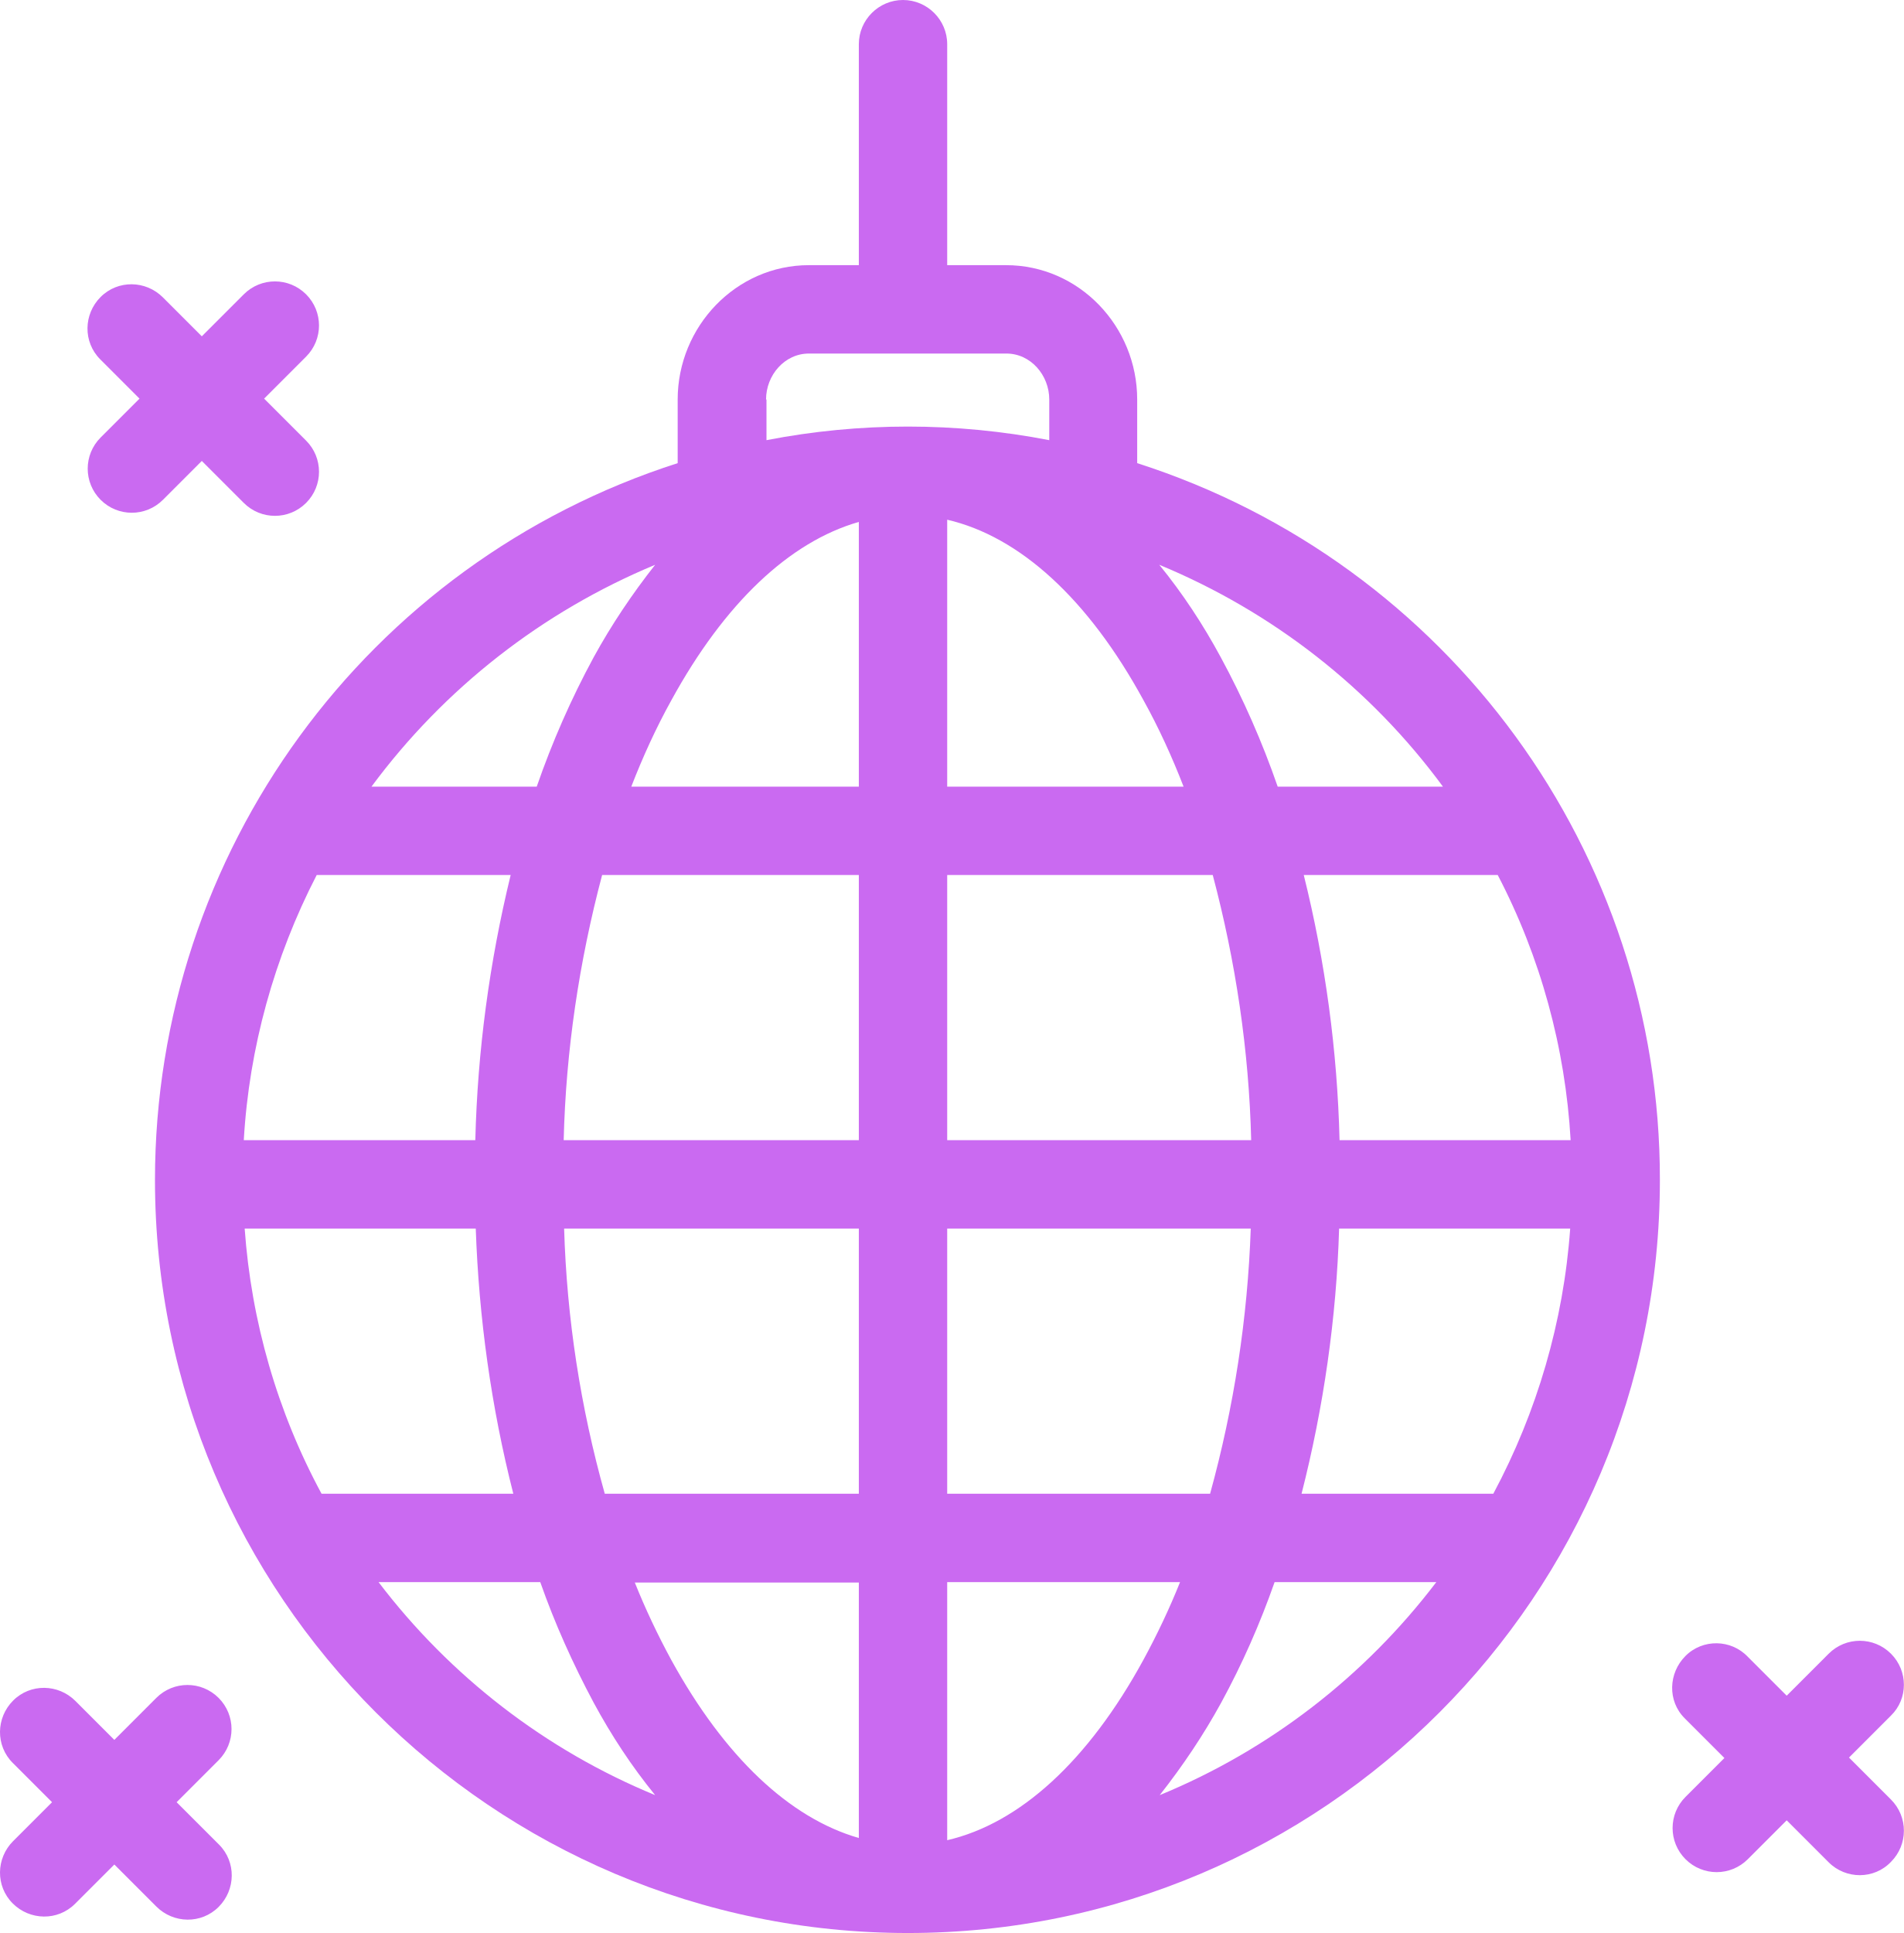
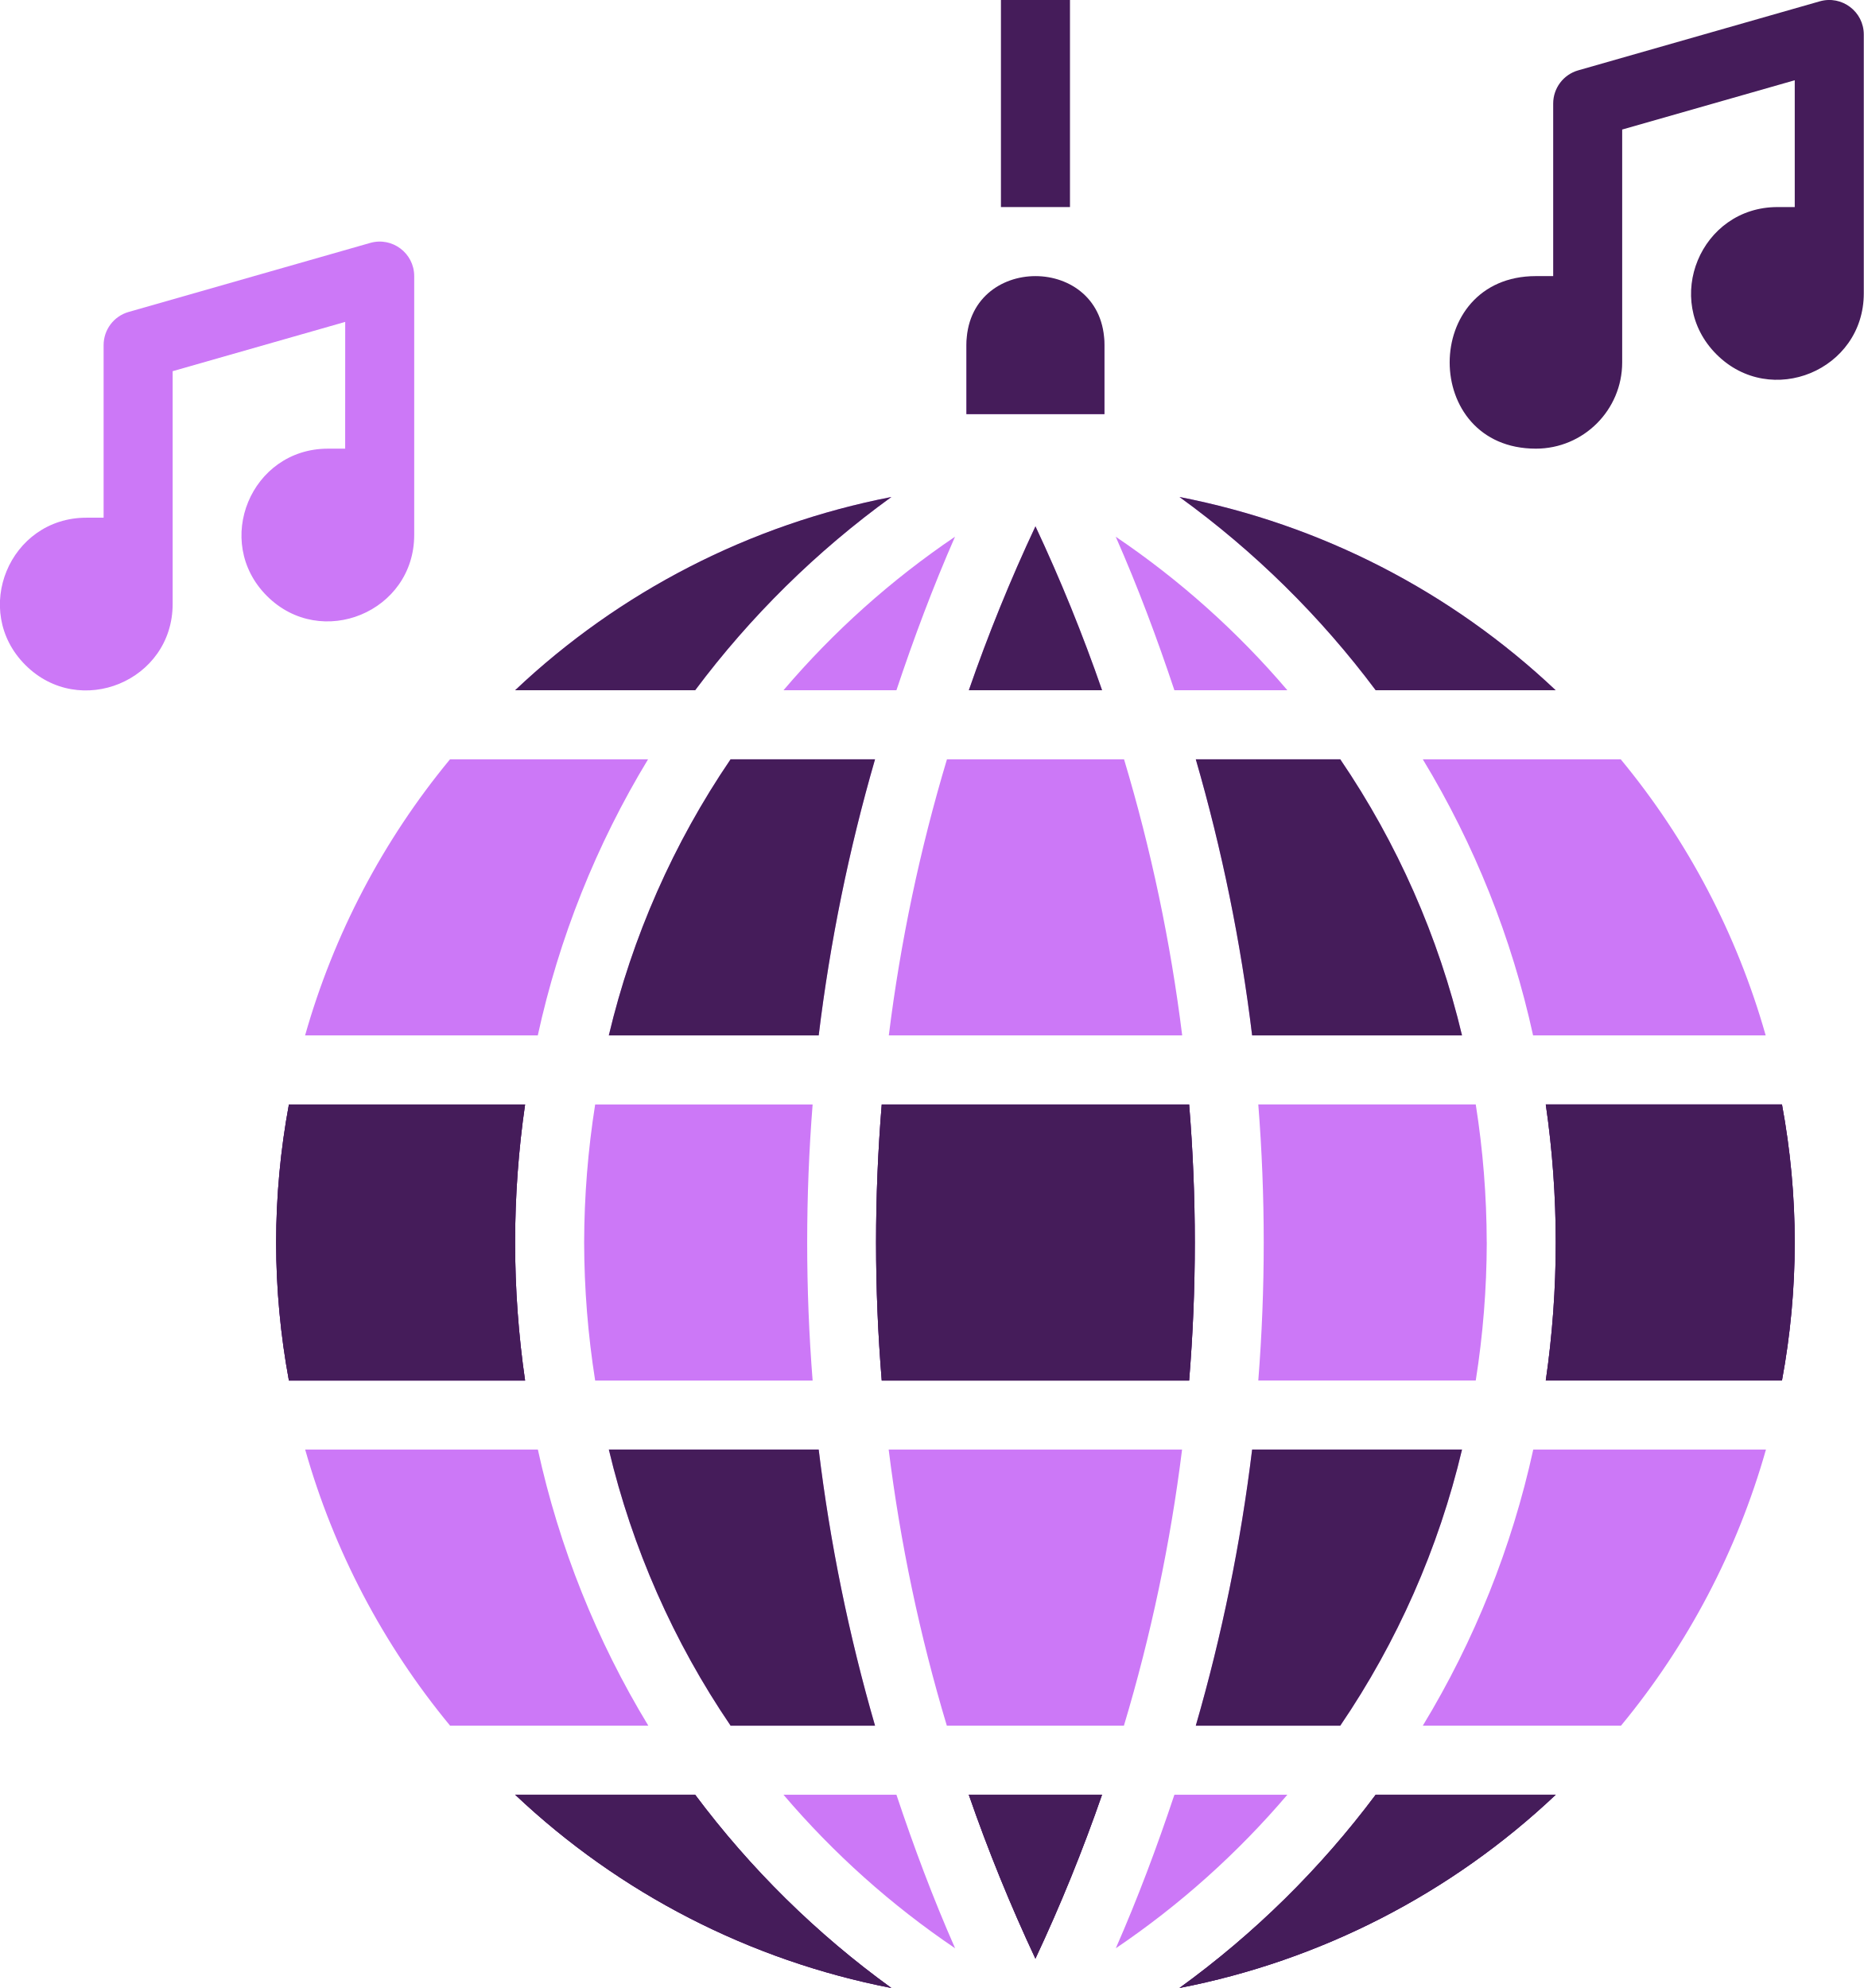
- <svg xmlns="http://www.w3.org/2000/svg" version="1.1" x="0px" y="0px" viewBox="0 0 47.296 48.009" enable-background="new 0 0 50 50" xml:space="preserve" id="svg12" width="47.296" height="48.009">
-   <defs id="defs16" />
-   <g transform="matrix(0.1097606,0,0,0.1097606,-4.458972,-4.061142)" id="g10" style="fill:#ca6af1;fill-opacity:1">
-     <path id="path2-3" d="M 298,141.8 V 127.4 C 298,110.9 284.9,97 268.3,97 H 255 V 47 c 0,-5.5 -4.5,-10 -10,-10 -5.5,0 -10,4.5 -10,10 V 97 H 223.7 C 207.2,97 194,110.9 194,127.4 v 14.4 C 123.5,164.4 75.7,230 75.7,304 c 0,94 76.4,170.4 170.4,170.4 94,0 170.2,-76.4 170.2,-170.4 C 416.4,230 368.5,164.4 298,141.8 Z m 69.2,73.2 h -37.4 c -3.5,-10.1 -7.8,-19.9 -12.9,-29.3 -4,-7.4 -8.6,-14.4 -13.9,-20.9 25.6,10.6 47.8,27.9 64.2,50.2 z M 96,315 h 52.3 c 0.7,20.2 3.5,40.4 8.5,60 H 113.4 C 103.4,356.5 97.5,336 96,315 Z M 255,215 v -60.4 c 16.4,3.8 31.9,17.9 44.4,40.8 3.5,6.3 6.5,12.9 9.1,19.6 z m 60.1,20 c 5.2,19.6 8.2,39.7 8.7,60 H 255 V 235 Z M 235,155.1 V 215 h -51.5 c 2.6,-6.7 5.6,-13.3 9.1,-19.6 12,-21.9 26.7,-35.8 42.4,-40.3 z m 0,79.9 v 60 h -66.8 c 0.5,-20.3 3.5,-40.4 8.7,-60 z m -86.8,60 H 95.8 c 1.2,-20.9 6.9,-41.4 16.5,-60 h 43.9 c -4.8,19.7 -7.5,39.8 -8,60 z m 20.1,20 H 235 v 60 h -57.5 c -5.5,-19.6 -8.6,-39.7 -9.2,-60 z m 66.7,80 v 57.9 c -15.7,-4.5 -30.4,-18.4 -42.4,-40.2 -3.1,-5.7 -5.9,-11.6 -8.3,-17.6 H 235 Z m 20,58.4 V 395 h 52.7 c -2.4,6 -5.2,11.9 -8.3,17.6 -12.5,22.9 -28,37 -44.4,40.8 z m 0,-78.4 v -60 h 68.7 c -0.7,20.3 -3.8,40.4 -9.2,60 z m 88.7,-60 H 396 c -1.5,21 -7.5,41.5 -17.4,60 h -43.4 c 5,-19.6 7.9,-39.8 8.5,-60 z m 0.1,-20 c -0.5,-20.2 -3.2,-40.3 -8.1,-60 h 43.9 c 9.7,18.6 15.3,39.1 16.5,60 z M 214,127.4 c 0,-5.5 4.2,-10.4 9.7,-10.4 h 44.7 c 5.5,0 9.7,4.9 9.7,10.4 v 9.2 c -21.1,-4.1 -42.9,-4.1 -64,0 v -9.2 z m -25.1,37.4 c -5.2,6.6 -9.9,13.6 -13.9,20.9 -5.1,9.4 -9.4,19.2 -12.9,29.3 h -37.4 c 16.5,-22.3 38.7,-39.6 64.2,-50.2 z M 126.3,395 h 36.6 c 3.3,9.4 7.4,18.5 12.1,27.3 4,7.4 8.6,14.4 13.9,20.9 C 164.1,433 142.5,416.3 126.3,395 Z m 176.8,48.2 c 5.2,-6.6 9.9,-13.6 13.9,-20.9 4.8,-8.8 8.8,-17.9 12.1,-27.3 h 36.6 c -16.2,21.3 -37.8,38 -62.6,48.2 z" style="fill:#ca6af1;fill-opacity:1" />
-     <path id="path4-8" d="m 63.4,150.1 c 3.9,3.9 10.2,3.9 14.1,0 l 8.8,-8.8 9.5,9.5 c 3.9,3.9 10.2,3.9 14.1,0 3.9,-3.9 3.9,-10.2 0,-14.1 v 0 l -9.5,-9.5 9.5,-9.5 c 3.9,-3.9 3.9,-10.2 0,-14.1 -3.9,-3.9 -10.2,-3.9 -14.1,0 l -9.5,9.5 -8.8,-8.8 c -3.9,-3.9 -10.2,-4 -14.1,-0.1 -3.9,3.9 -4,10.2 -0.1,14.1 0,0 0,0 0.1,0.1 l 8.8,8.8 -8.8,8.8 c -3.9,3.9 -3.9,10.2 0,14.1 0,0 0,0 0,0 z" style="fill:#ca6af1;fill-opacity:1" />
-     <path id="path6-0" d="m 468.6,411.2 c -3.9,-3.9 -10.2,-3.9 -14.1,0 l -9.5,9.5 -8.8,-8.8 c -3.8,-4 -10.2,-4.1 -14.1,-0.2 -3.9,3.9 -4.1,10.2 -0.2,14.1 0.1,0.1 0.1,0.1 0.2,0.2 l 8.8,8.8 -8.8,8.8 c -3.9,3.9 -3.9,10.2 0,14.1 3.9,3.9 10.2,3.9 14.1,0 v 0 l 8.8,-8.8 9.5,9.5 c 3.9,3.9 10.3,3.9 14.1,-0.1 3.9,-3.9 3.9,-10.2 0,-14.1 l -9.5,-9.5 9.5,-9.5 c 3.9,-3.8 3.9,-10.1 0,-14 z" style="fill:#ca6af1;fill-opacity:1" />
-     <path id="path8" d="m 90.1,421.2 c -3.9,-3.9 -10.2,-3.9 -14.1,0 0,0 0,0 0,0 l -9.5,9.5 -8.8,-8.8 c -3.9,-3.9 -10.2,-4 -14.1,-0.1 -3.9,3.9 -4,10.2 -0.1,14.1 0,0 0,0 0.1,0.1 l 8.8,8.8 -8.8,8.8 c -3.9,3.9 -4,10.2 -0.1,14.1 3.9,3.9 10.2,4 14.1,0.1 0,0 0,0 0.1,-0.1 l 8.8,-8.8 9.5,9.5 c 3.9,3.9 10.2,4 14.1,0.1 3.9,-3.9 4,-10.2 0.1,-14.1 0,0 0,0 -0.1,-0.1 l -9.5,-9.5 9.5,-9.5 c 3.9,-3.9 3.9,-10.2 0,-14.1 z" style="fill:#ca6af1;fill-opacity:1" />
+ <svg xmlns="http://www.w3.org/2000/svg" viewBox="0 0 43.3 46.187" x="0px" y="0px" version="1.1" id="svg32" width="43.3" height="46.187">
+   <defs id="defs36">
+     <style type="text/css" id="style2">
+    
+     .fil0 {fill:black}
+    
+   </style>
+   </defs>
+   <g id="g26" transform="translate(-2,-13.41333)">
+     <path d="m 43.696,42.28 a 17.694,17.694 0 0 1 -0.297,3.207 h -5.487 a 22.312,22.312 0 0 0 0,-6.415 h 5.487 A 17.694,17.694 0 0 1 43.696,42.28 Z m -8.641,11.226 a 21.021,21.021 0 0 0 2.566,-6.415 h 5.406 a 17.601,17.601 0 0 1 -3.368,6.415 z m -22.598,0 A 17.601,17.601 0 0 1 9.09,47.091 h 5.406 a 21.021,21.021 0 0 0 2.566,6.415 z M 8.415,42.28 a 17.694,17.694 0 0 1 0.297,-3.207 h 5.487 a 22.312,22.312 0 0 0 0,6.415 H 8.712 A 17.694,17.694 0 0 1 8.415,42.28 Z M 17.056,31.054 a 21.021,21.021 0 0 0 -2.562,6.415 H 9.088 A 17.601,17.601 0 0 1 12.455,31.054 Z M 36.541,42.28 a 20.816,20.816 0 0 1 -0.256,3.207 h -5.052 a 40.792,40.792 0 0 0 0,-6.415 H 36.285 A 20.816,20.816 0 0 1 36.54,42.28 Z M 24.508,55.11 h 3.095 a 39.094,39.094 0 0 1 -1.548,3.809 39.094,39.094 0 0 1 -1.548,-3.809 z m -0.511,-1.604 a 39.13,39.13 0 0 1 -1.351,-6.415 h 6.816 a 39.13,39.13 0 0 1 -1.351,6.415 z m -1.512,-8.019 a 39.121,39.121 0 0 1 0,-6.415 h 7.141 a 39.121,39.121 0 0 1 0,6.415 z M 15.571,42.28 a 20.816,20.816 0 0 1 0.256,-3.207 H 20.879 a 40.792,40.792 0 0 0 0,6.415 H 15.827 A 20.816,20.816 0 0 1 15.571,42.28 Z M 27.603,29.45 h -3.095 a 39.094,39.094 0 0 1 1.548,-3.809 39.094,39.094 0 0 1 1.548,3.809 z m 0.511,1.604 a 39.13,39.13 0 0 1 1.351,6.415 h -6.816 a 39.13,39.13 0 0 1 1.351,-6.415 z m 2.976,6.415 a 40.688,40.688 0 0 0 -1.309,-6.415 h 3.356 a 19.365,19.365 0 0 1 2.829,6.415 z m -1.806,-8.019 c -0.401,-1.203 -0.847,-2.396 -1.363,-3.567 a 19.795,19.795 0 0 1 3.988,3.567 z m -6.458,0 h -2.624 a 19.8,19.8 0 0 1 3.985,-3.567 c -0.514,1.172 -0.96,2.365 -1.361,3.567 z m -0.497,1.604 a 40.688,40.688 0 0 0 -1.309,6.415 H 16.145 A 19.349,19.349 0 0 1 18.974,31.054 Z m -6.185,16.037 h 4.876 a 40.688,40.688 0 0 0 1.309,6.415 H 18.974 a 19.365,19.365 0 0 1 -2.829,-6.415 z m 6.682,8.019 c 0.401,1.203 0.847,2.396 1.363,3.567 A 19.795,19.795 0 0 1 20.202,55.11 Z m 6.458,0 h 2.624 a 19.8,19.8 0 0 1 -3.985,3.567 c 0.514,-1.172 0.96,-2.365 1.361,-3.567 z m 0.497,-1.604 a 40.688,40.688 0 0 0 1.309,-6.415 h 4.876 a 19.349,19.349 0 0 1 -2.829,6.415 z m 7.836,-16.037 a 21.021,21.021 0 0 0 -2.562,-6.415 h 4.598 a 17.601,17.601 0 0 1 3.368,6.415 z M 33.961,29.45 a 21.229,21.229 0 0 0 -4.559,-4.49 17.604,17.604 0 0 1 8.74,4.49 z m -9.509,-6.415 v -1.604 a 1.604,1.604 0 0 1 3.207,0 v 1.604 z M 22.709,24.96 a 21.225,21.225 0 0 0 -4.559,4.49 H 13.967 A 17.605,17.605 0 0 1 22.709,24.96 Z M 18.15,55.11 A 21.229,21.229 0 0 0 22.709,59.6 17.604,17.604 0 0 1 13.969,55.11 Z M 29.402,59.6 a 21.225,21.225 0 0 0 4.559,-4.49 h 4.183 A 17.605,17.605 0 0 1 29.402,59.6 Z" id="path2" style="fill:#cc78f7;fill-opacity:1;stroke-width:0.802" />
+     <path d="m 37.682,23.837 c 1.107,0 2.005,-0.898 2.005,-2.005 v -5.409 l 4.009,-1.145 v 2.946 H 43.295 c -1.786,0 -2.68,2.159 -1.417,3.422 C 43.141,22.909 45.3,22.015 45.3,20.229 v -6.014 c -2.37e-4,-0.533 -0.51,-0.917 -1.022,-0.771 l -5.613,1.604 c -0.344,0.098 -0.581,0.413 -0.581,0.771 v 4.009 h -0.401 c -2.672,8.44e-4 -2.672,4.01 0,4.009 z" id="path4" style="fill:#451c5a;fill-opacity:1;stroke-width:0.802" />
+     <path d="M 10.019,23.837 H 9.618 c -1.786,0 -2.68,2.159 -1.417,3.422 1.263,1.263 3.422,0.369 3.422,-1.417 v -6.014 c -2.37e-4,-0.533 -0.51,-0.917 -1.022,-0.771 l -5.613,1.604 c -0.344,0.098 -0.581,0.413 -0.581,0.771 v 4.009 h -0.401 c -1.786,0 -2.68,2.159 -1.417,3.422 1.263,1.263 3.422,0.369 3.422,-1.417 v -5.409 l 4.009,-1.145 z" id="path6" style="stroke-width:0.802;fill:#cc78f7;fill-opacity:1" />
+     <rect x="25.254" y="13.413" width="1.604" height="4.811" id="rect24" style="stroke-width:0.802;fill:#451c5a;fill-opacity:1" />
+     <path style="fill:#451c5a;fill-opacity:1;stroke-width:0.802" id="path3150" d="m 43.696,42.28 c -0.001,1.076 -0.101,2.15 -0.297,3.207 h -5.487 c 0.309,-2.127 0.309,-4.288 0,-6.415 h 5.487 c 0.196,1.058 0.296,2.131 0.297,3.207 z m -35.281,0 c 0.001,-1.076 0.101,-2.15 0.297,-3.207 h 5.487 c -0.309,2.127 -0.309,4.288 0,6.415 H 8.712 C 8.516,44.43 8.416,43.356 8.415,42.28 Z m 16.093,12.83 h 3.095 c -0.449,1.296 -0.965,2.567 -1.548,3.809 -0.582,-1.242 -1.099,-2.513 -1.548,-3.809 z m -2.023,-9.622 c -0.176,-2.135 -0.176,-4.28 0,-6.415 h 7.141 c 0.176,2.135 0.176,4.28 0,6.415 z M 27.603,29.45 h -3.095 c 0.449,-1.296 0.965,-2.567 1.548,-3.809 0.582,1.242 1.099,2.513 1.548,3.809 z m 6.358,0 c -1.284,-1.719 -2.821,-3.233 -4.559,-4.49 3.281,0.637 6.312,2.194 8.74,4.49 z m -9.509,-6.415 v -1.604 c 0.001,-2.137 3.208,-2.137 3.207,0 v 1.604 z M 22.709,24.96 c -1.738,1.258 -3.275,2.772 -4.559,4.49 H 13.967 C 16.395,27.154 19.428,25.597 22.709,24.96 Z m -4.559,30.15 c 1.284,1.719 2.821,3.233 4.559,4.49 -3.281,-0.637 -6.312,-2.194 -8.74,-4.49 z M 29.402,59.6 c 1.738,-1.258 3.275,-2.772 4.559,-4.49 h 4.183 C 35.716,57.406 32.684,58.963 29.402,59.6 Z" />
+     <path d="m 43.696,42.28 c -0.001,1.076 -0.101,2.15 -0.297,3.207 h -5.487 c 0.309,-2.127 0.309,-4.288 0,-6.415 h 5.487 c 0.196,1.058 0.296,2.131 0.297,3.207 z m -35.281,0 c 0.001,-1.076 0.101,-2.15 0.297,-3.207 h 5.487 c -0.309,2.127 -0.309,4.288 0,6.415 H 8.712 C 8.516,44.43 8.416,43.356 8.415,42.28 Z m 16.093,12.83 h 3.095 c -0.449,1.296 -0.965,2.567 -1.548,3.809 -0.582,-1.242 -1.099,-2.513 -1.548,-3.809 z m -2.023,-9.622 c -0.176,-2.135 -0.176,-4.28 0,-6.415 h 7.141 c 0.176,2.135 0.176,4.28 0,6.415 z m 8.605,-8.019 c -0.263,-2.17 -0.701,-4.315 -1.309,-6.415 h 3.356 c 1.325,1.948 2.284,4.122 2.829,6.415 z M 22.329,31.054 c -0.608,2.1 -1.045,4.245 -1.309,6.415 h -4.876 c 0.544,-2.293 1.503,-4.467 2.829,-6.415 z m -6.185,16.037 h 4.876 c 0.263,2.17 0.701,4.315 1.309,6.415 H 18.974 c -1.325,-1.948 -2.284,-4.122 -2.829,-6.415 z m 13.637,6.415 c 0.608,-2.1 1.045,-4.245 1.309,-6.415 h 4.876 c -0.544,2.293 -1.503,4.467 -2.829,6.415 z m -11.632,1.604 c 1.284,1.719 2.821,3.233 4.559,4.49 -3.281,-0.637 -6.312,-2.194 -8.74,-4.49 z m 11.252,4.49 c 1.738,-1.258 3.275,-2.772 4.559,-4.49 h 4.183 c -2.429,2.296 -5.461,3.854 -8.742,4.49 z" id="path3152" style="fill:#451c5a;fill-opacity:1;stroke-width:0.802" />
  </g>
</svg>
